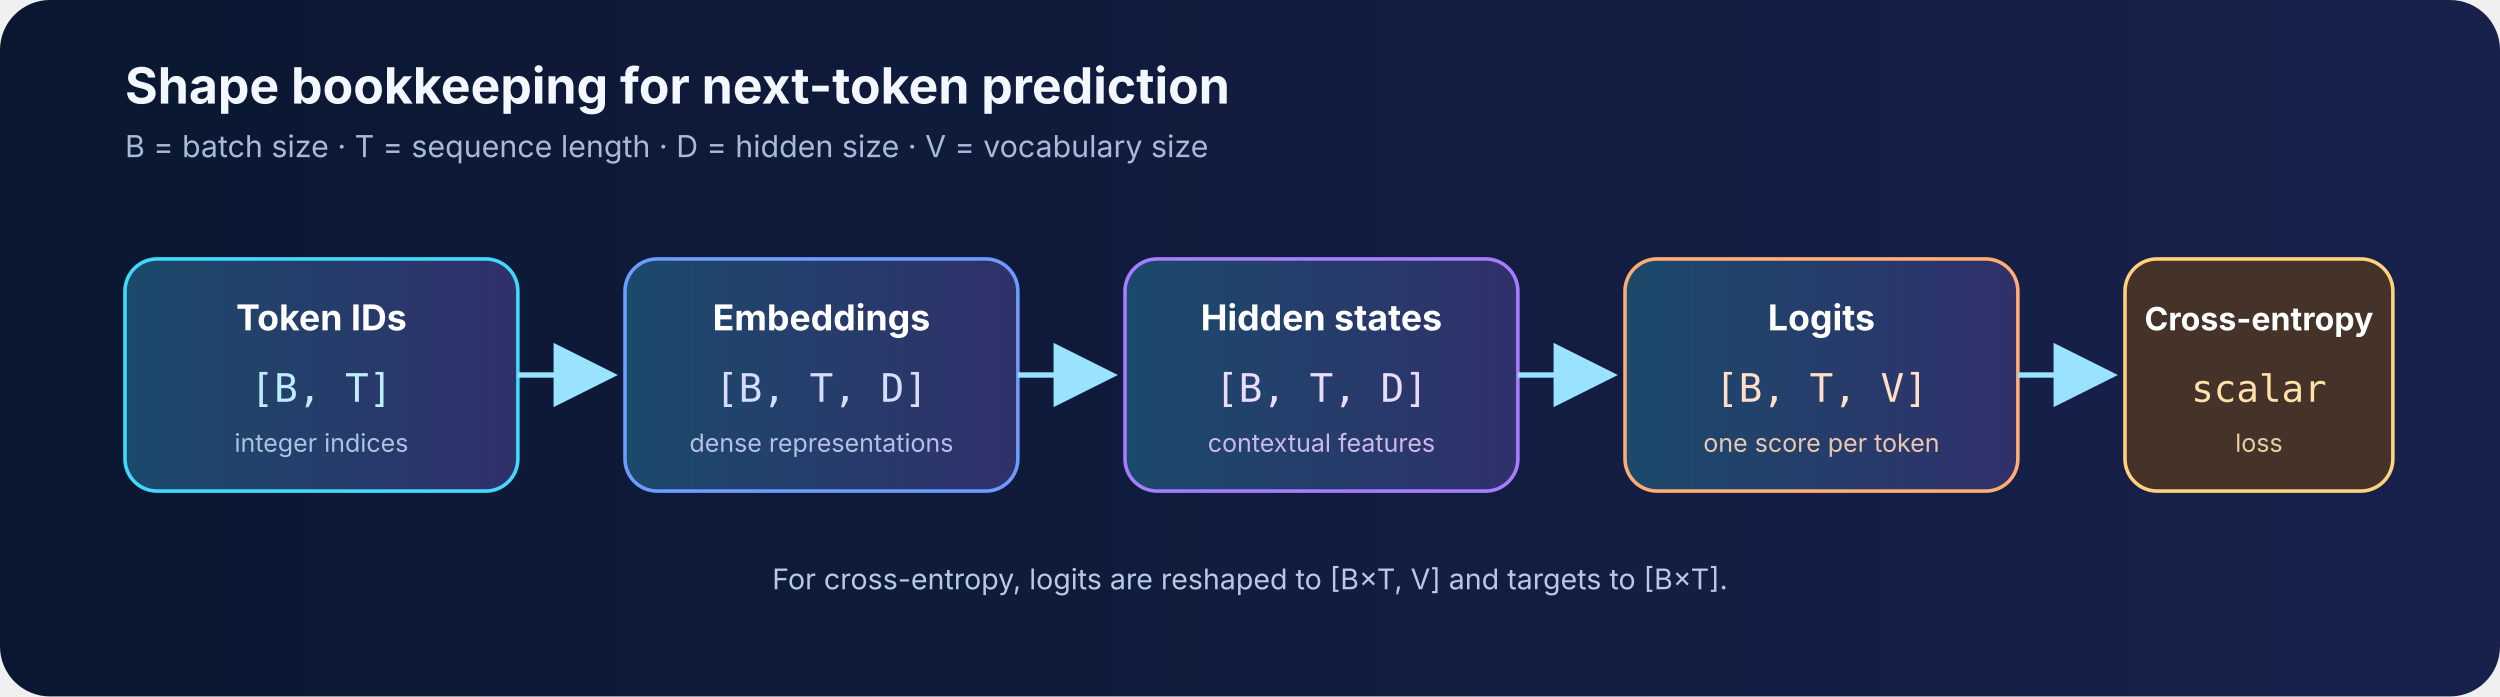
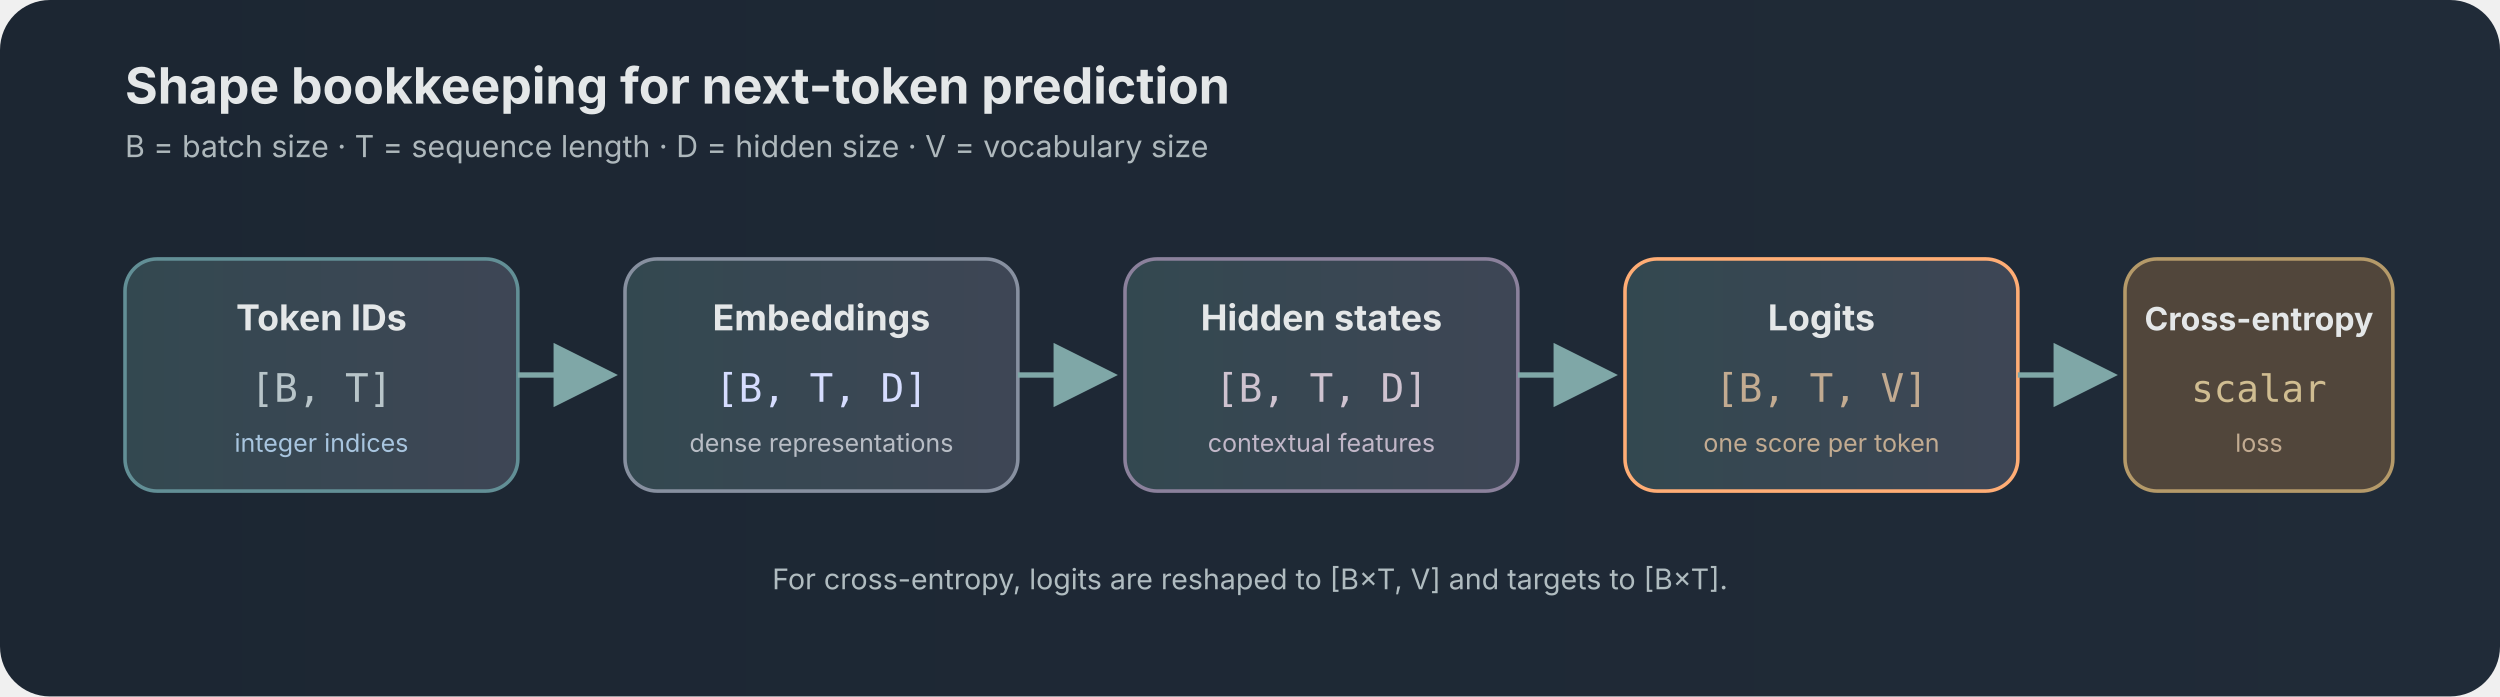
<svg xmlns="http://www.w3.org/2000/svg" width="1400" height="390" viewBox="0 0 1400 390" role="img" aria-labelledby="title desc">
  <defs>
    <linearGradient id="bg" x1="0" x2="1">
-       <stop stop-color="#0a1730" />
-       <stop offset="1" stop-color="#18214c" />
+       <stop stop-color="#1c2632" />
+       <stop offset="1" stop-color="#202b38" />
    </linearGradient>
    <linearGradient id="box" x1="0" x2="1">
-       <stop stop-color="#1b4a6b" />
-       <stop offset="1" stop-color="#30306b" />
+       <stop stop-color="#334850" />
+       <stop offset="1" stop-color="#3e4655" />
    </linearGradient>
    <marker id="arrow" markerWidth="12" markerHeight="12" refX="10" refY="6" orient="auto">
-       <path d="M0,0 L12,6 L0,12 z" fill="#99e3ff" />
+       <path d="M0,0 L12,6 L0,12 z" fill="#7fa7a7" />
    </marker>
  </defs>
  <rect width="1400" height="390" rx="28" fill="url(#bg)" />
-   <text x="70" y="58" fill="#f3f7ff" font-family="Inter,Arial,sans-serif" font-size="28" font-weight="700">Shape bookkeeping for next-token prediction</text>
-   <text x="70" y="88" fill="#a8b9d9" font-family="Inter,Arial,sans-serif" font-size="17">B = batch size · T = sequence length · D = hidden size · V = vocabulary size</text>
+   <text x="70" y="58" fill="#e4e7e8" font-family="Inter,Arial,sans-serif" font-size="28" font-weight="700">Shape bookkeeping for next-token prediction</text>
+   <text x="70" y="88" fill="#aeb8bc" font-family="Inter,Arial,sans-serif" font-size="17">B = batch size · T = sequence length · D = hidden size · V = vocabulary size</text>
  <g font-family="Inter,Arial,sans-serif" text-anchor="middle">
    <g transform="translate(70 145)">
-       <rect width="220" height="130" rx="18" fill="url(#box)" stroke="#43d9ff" stroke-width="2" />
-       <text x="110" y="40" fill="#fff" font-size="20" font-weight="700">Token IDs</text>
-       <text x="110" y="80" fill="#bceeff" font-family="ui-monospace,monospace" font-size="22">[B, T]</text>
+       <rect width="220" height="130" rx="18" fill="url(#box)" stroke="#628f96" stroke-width="2" />
+       <text x="110" y="40" fill="#e4e7e8" font-size="20" font-weight="700">Token IDs</text>
+       <text x="110" y="80" fill="#b8c5c9" font-family="ui-monospace,monospace" font-size="22">[B, T]</text>
      <text x="110" y="108" fill="#a8c5df" font-size="14">integer indices</text>
    </g>
    <g transform="translate(350 145)">
-       <rect width="220" height="130" rx="18" fill="url(#box)" stroke="#6d9cff" stroke-width="2" />
-       <text x="110" y="40" fill="#fff" font-size="20" font-weight="700">Embeddings</text>
+       <rect width="220" height="130" rx="18" fill="url(#box)" stroke="#8790a0" stroke-width="2" />
+       <text x="110" y="40" fill="#e4e7e8" font-size="20" font-weight="700">Embeddings</text>
      <text x="110" y="80" fill="#d6ddff" font-family="ui-monospace,monospace" font-size="22">[B, T, D]</text>
-       <text x="110" y="108" fill="#b4c0e5" font-size="14">dense representations</text>
+       <text x="110" y="108" fill="#b8bdc5" font-size="14">dense representations</text>
    </g>
    <g transform="translate(630 145)">
-       <rect width="220" height="130" rx="18" fill="url(#box)" stroke="#a77dff" stroke-width="2" />
-       <text x="110" y="40" fill="#fff" font-size="20" font-weight="700">Hidden states</text>
-       <text x="110" y="80" fill="#eadcff" font-family="ui-monospace,monospace" font-size="22">[B, T, D]</text>
-       <text x="110" y="108" fill="#cdb9e8" font-size="14">contextual features</text>
+       <rect width="220" height="130" rx="18" fill="url(#box)" stroke="#8b819c" stroke-width="2" />
+       <text x="110" y="40" fill="#e4e7e8" font-size="20" font-weight="700">Hidden states</text>
+       <text x="110" y="80" fill="#cfc3d0" font-family="ui-monospace,monospace" font-size="22">[B, T, D]</text>
+       <text x="110" y="108" fill="#c1b7c8" font-size="14">contextual features</text>
    </g>
    <g transform="translate(910 145)">
      <rect width="220" height="130" rx="18" fill="url(#box)" stroke="#ffad75" stroke-width="2" />
-       <text x="110" y="40" fill="#fff" font-size="20" font-weight="700">Logits</text>
-       <text x="110" y="80" fill="#ffe0c7" font-family="ui-monospace,monospace" font-size="22">[B, T, V]</text>
-       <text x="110" y="108" fill="#e9c8ae" font-size="14">one score per token</text>
+       <text x="110" y="40" fill="#e4e7e8" font-size="20" font-weight="700">Logits</text>
+       <text x="110" y="80" fill="#c2ab91" font-family="ui-monospace,monospace" font-size="22">[B, T, V]</text>
+       <text x="110" y="108" fill="#c2ab91" font-size="14">one score per token</text>
    </g>
    <g transform="translate(1190 145)">
-       <rect width="150" height="130" rx="18" fill="#45332a" stroke="#ffd27c" stroke-width="2" />
-       <text x="75" y="40" fill="#fff" font-size="18" font-weight="700">Cross-entropy</text>
-       <text x="75" y="80" fill="#ffe2a7" font-family="ui-monospace,monospace" font-size="21">scalar</text>
-       <text x="75" y="108" fill="#e9cda2" font-size="14">loss</text>
+       <rect width="150" height="130" rx="18" fill="#51463b" stroke="#b59a69" stroke-width="2" />
+       <text x="75" y="40" fill="#e4e7e8" font-size="18" font-weight="700">Cross-entropy</text>
+       <text x="75" y="80" fill="#d0bd91" font-family="ui-monospace,monospace" font-size="21">scalar</text>
+       <text x="75" y="108" fill="#c2ab91" font-size="14">loss</text>
    </g>
  </g>
-   <g stroke="#99e3ff" stroke-width="3" fill="none" marker-end="url(#arrow)">
+   <g stroke="#7fa7a7" stroke-width="3" fill="none" marker-end="url(#arrow)">
    <path d="M290 210 H340" />
    <path d="M570 210 H620" />
    <path d="M850 210 H900" />
    <path d="M1130 210 H1180" />
  </g>
-   <text x="700" y="330" fill="#b7c9e7" font-family="Inter,Arial,sans-serif" font-size="16" text-anchor="middle">For cross-entropy, logits are reshaped to [B×T, V] and targets to [B×T].</text>
+   <text x="700" y="330" fill="#b0bcc0" font-family="Inter,Arial,sans-serif" font-size="16" text-anchor="middle">For cross-entropy, logits are reshaped to [B×T, V] and targets to [B×T].</text>
</svg>
